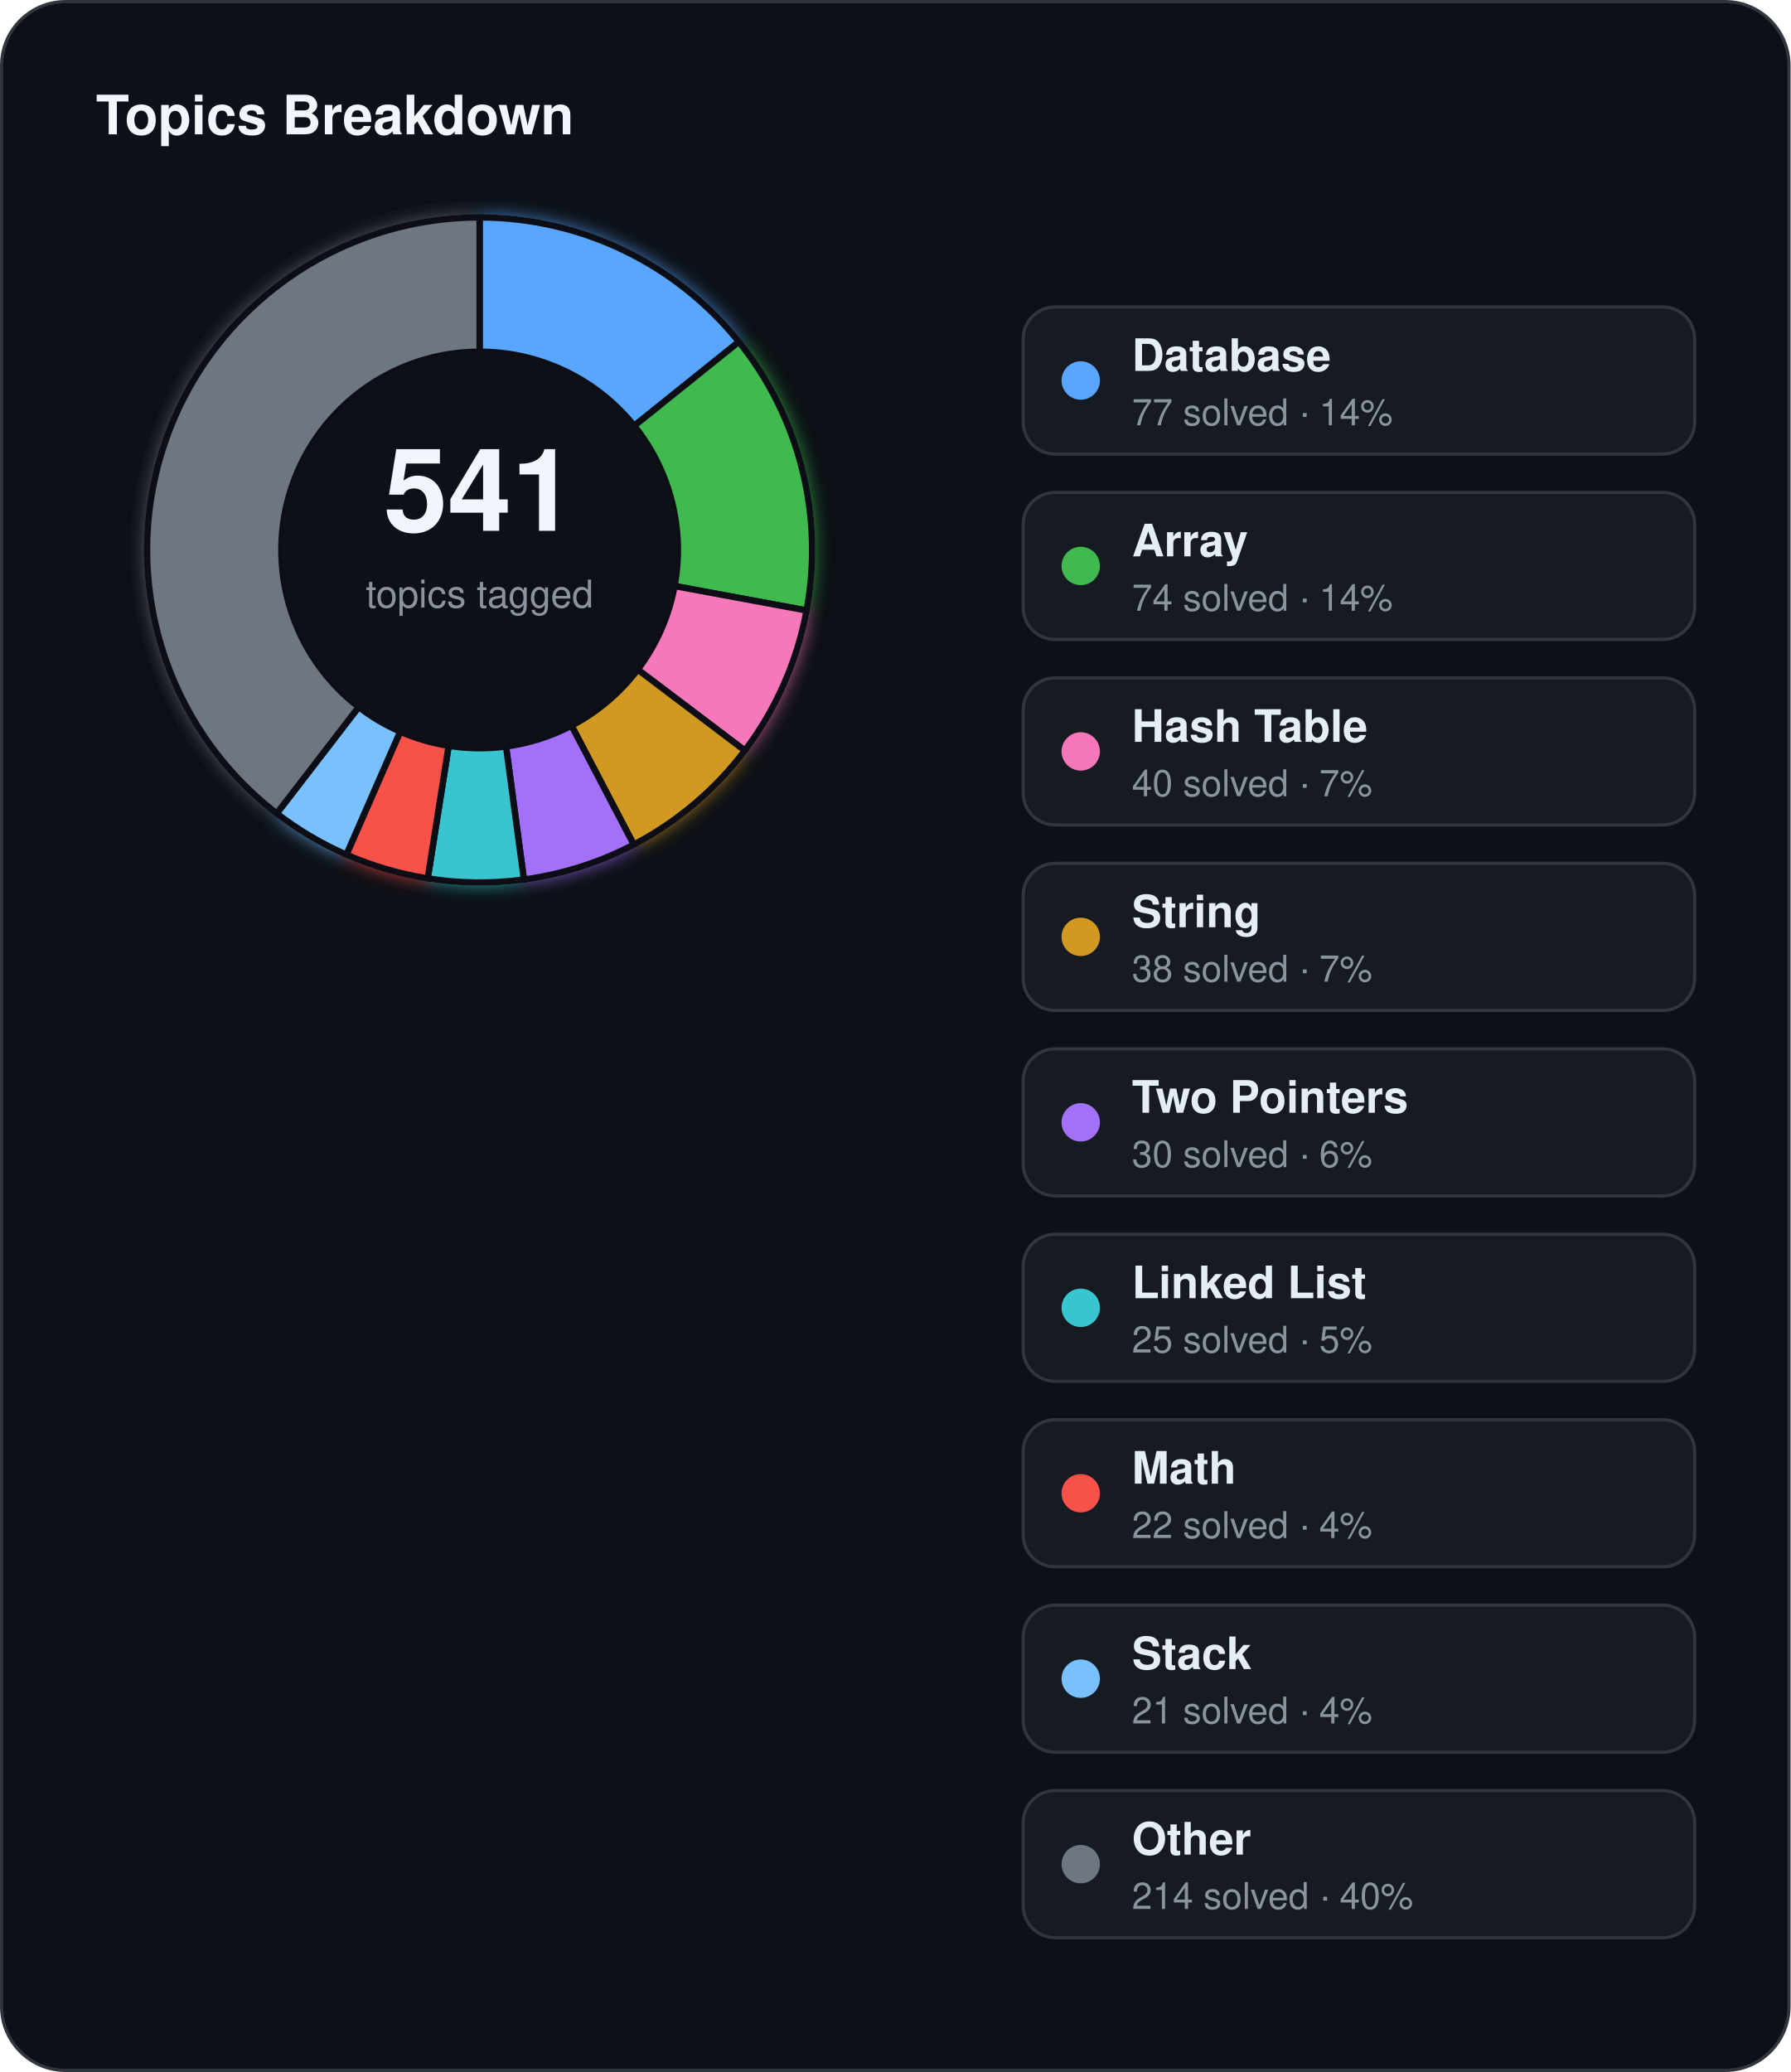
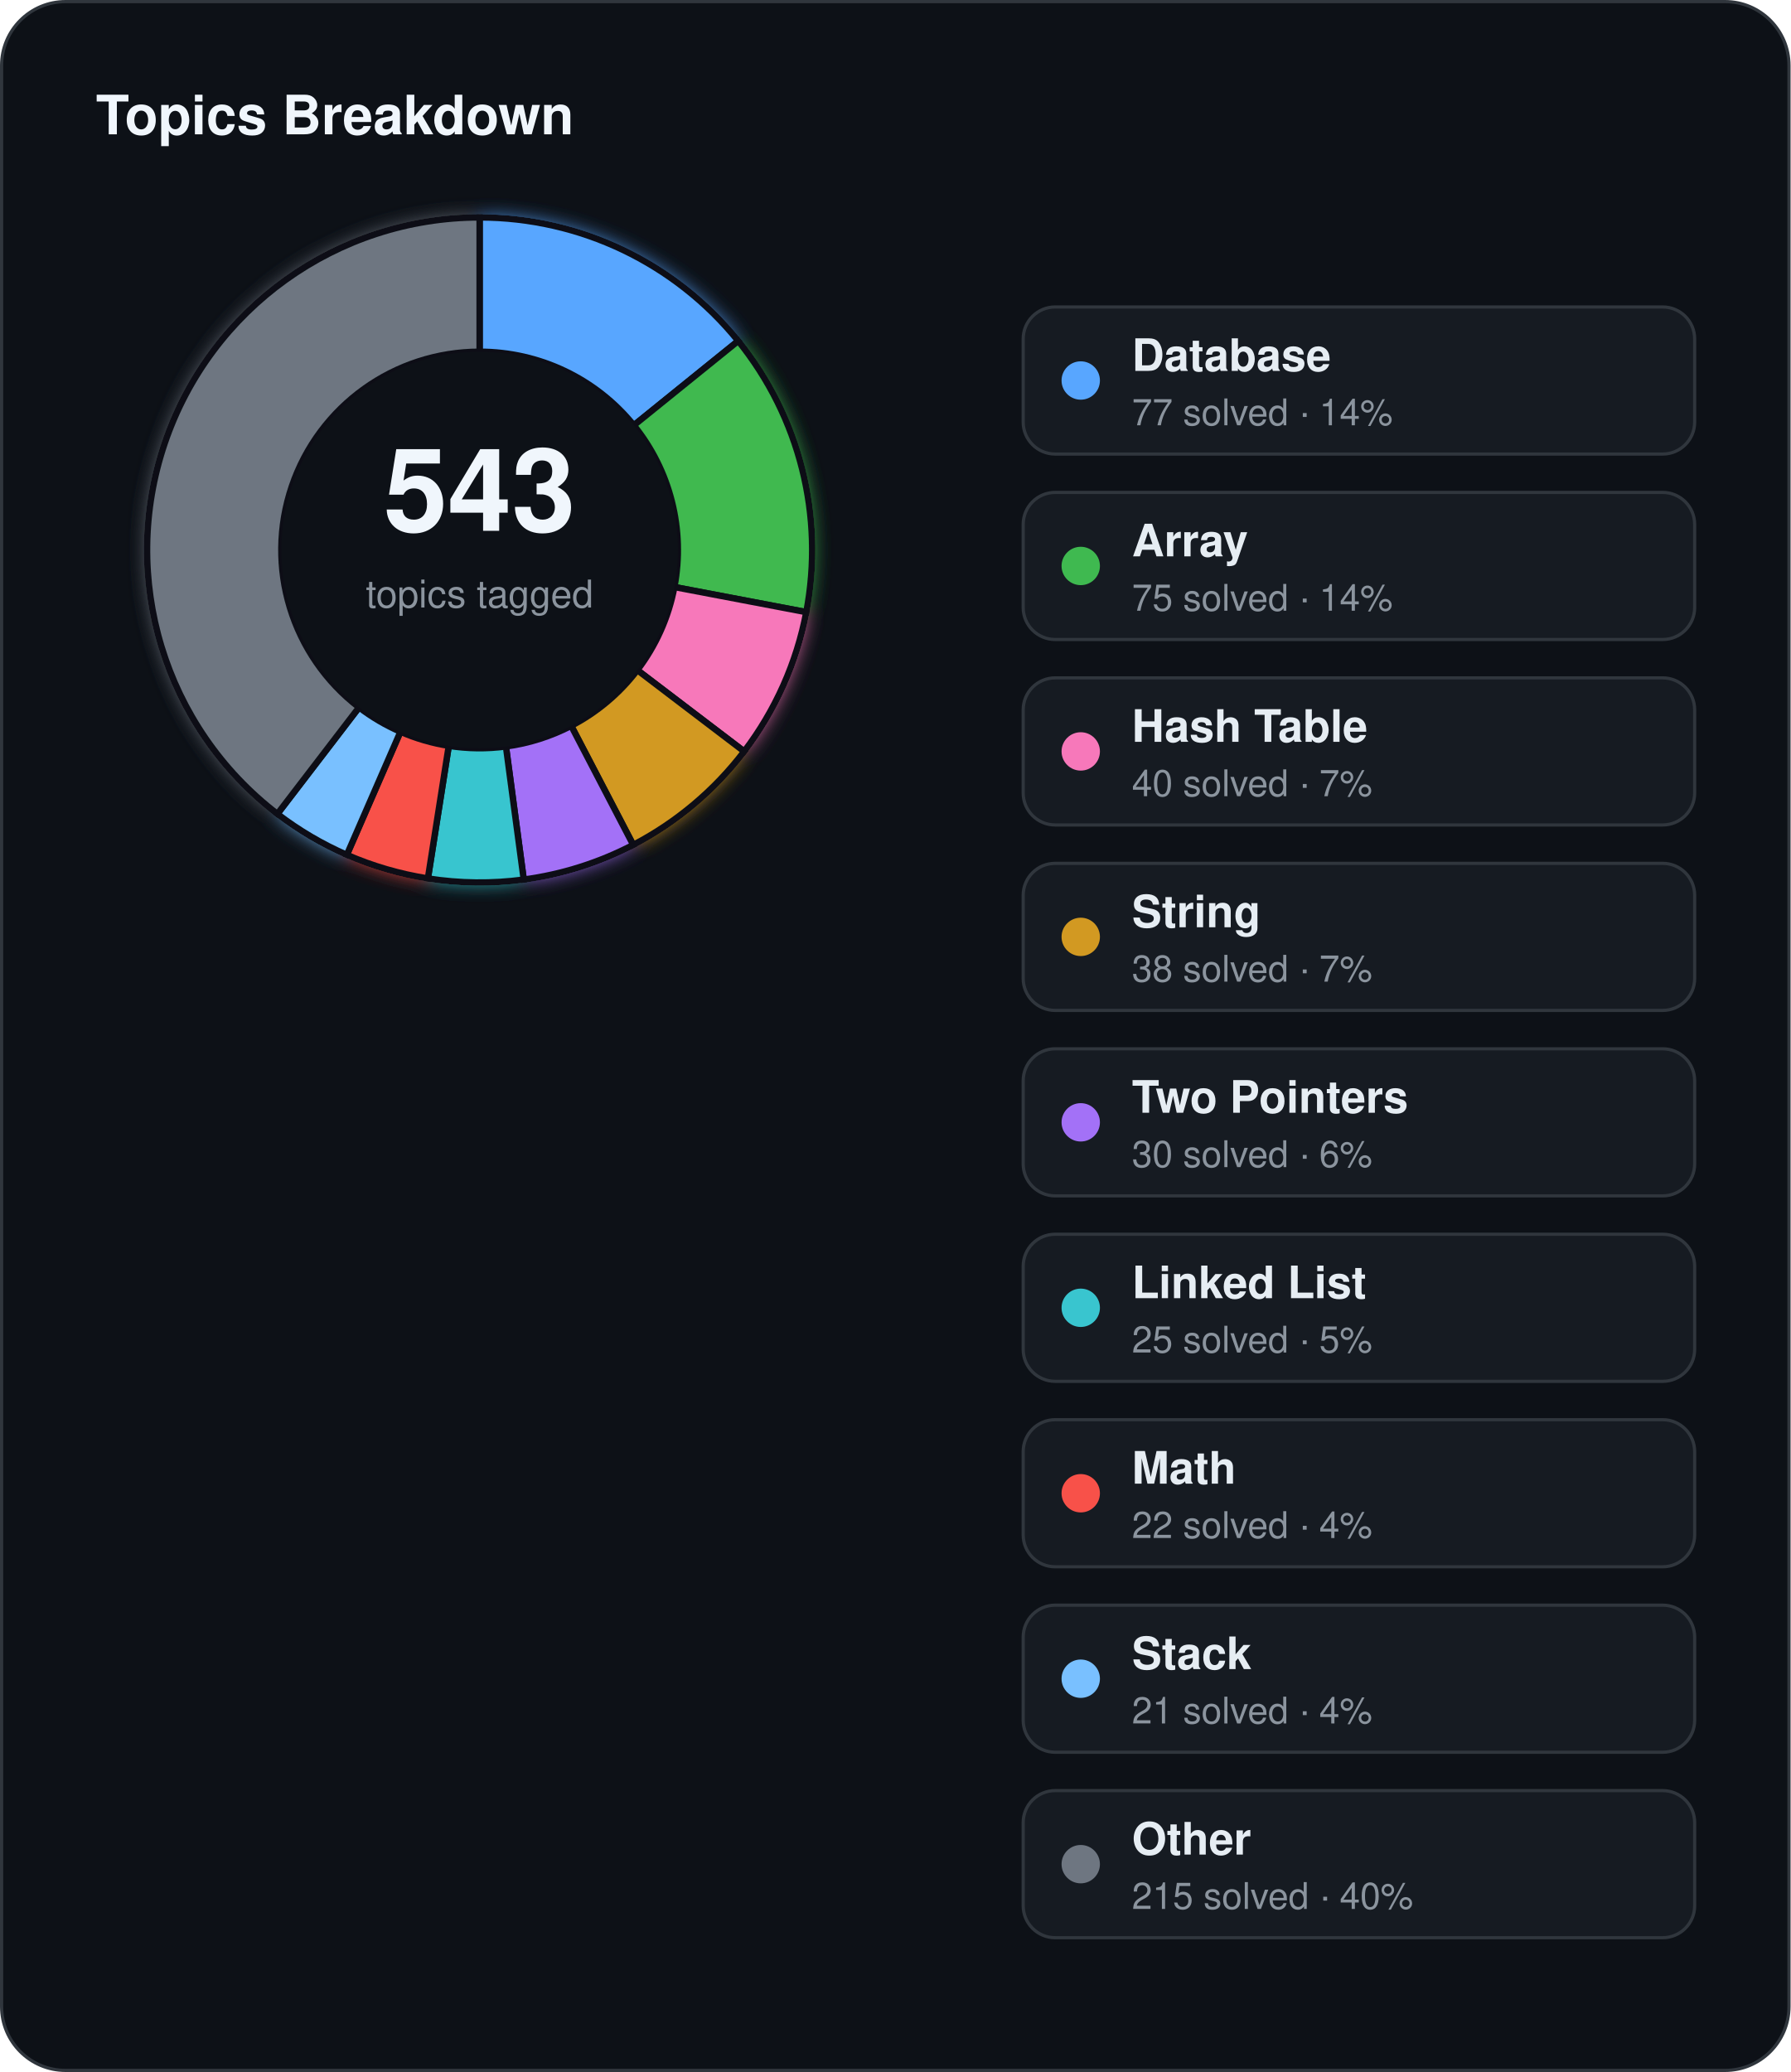
<svg xmlns="http://www.w3.org/2000/svg" width="560" height="648" viewBox="0 0 560 648">
  <defs>
    <filter id="topics-glow" x="-60%" y="-60%" width="220%" height="220%">
      <feGaussianBlur stdDeviation="3" result="blur" />
      <feMerge>
        <feMergeNode in="blur" />
        <feMergeNode in="SourceGraphic" />
      </feMerge>
    </filter>
  </defs>
  <rect x="0.5" y="0.5" width="559" height="647" rx="20" fill="#0d1117" stroke="#30363d" stroke-width="1" />
  <text x="30" y="42" fill="#f0f6fc" font-family="Segoe UI, Helvetica, Arial, sans-serif" font-size="17" font-weight="700">Topics Breakdown</text>
  <g filter="url(#topics-glow)">
-     <path d="M 150.00,68.00 A 104,104 0 0 1 231.09,106.89 L 198.35,133.18 A 62,62 0 0 0 150.00,110.00 Z" fill="#58a6ff" stroke="#0d1117" stroke-width="2" />
-     <path d="M 231.09,106.89 A 104,104 0 0 1 252.26,190.92 L 210.97,183.28 A 62,62 0 0 0 198.35,133.18 Z" fill="#3fb950" stroke="#0d1117" stroke-width="2" />
-     <path d="M 252.26,190.92 A 104,104 0 0 1 232.95,234.73 L 199.45,209.40 A 62,62 0 0 0 210.97,183.28 Z" fill="#f778ba" stroke="#0d1117" stroke-width="2" />
-     <path d="M 232.95,234.73 A 104,104 0 0 1 198.21,264.15 L 178.74,226.94 A 62,62 0 0 0 199.45,209.40 Z" fill="#d29922" stroke="#0d1117" stroke-width="2" />
-     <path d="M 198.21,264.15 A 104,104 0 0 1 163.85,275.07 L 158.26,233.45 A 62,62 0 0 0 178.74,226.94 Z" fill="#a371f7" stroke="#0d1117" stroke-width="2" />
-     <path d="M 163.85,275.07 A 104,104 0 0 1 133.76,274.72 L 140.32,233.24 A 62,62 0 0 0 158.26,233.45 Z" fill="#39c5cf" stroke="#0d1117" stroke-width="2" />
-     <path d="M 133.76,274.72 A 104,104 0 0 1 108.33,267.29 L 125.16,228.80 A 62,62 0 0 0 140.32,233.24 Z" fill="#f85149" stroke="#0d1117" stroke-width="2" />
-     <path d="M 108.33,267.29 A 104,104 0 0 1 86.55,254.40 L 112.17,221.12 A 62,62 0 0 0 125.16,228.80 Z" fill="#79c0ff" stroke="#0d1117" stroke-width="2" />
-     <path d="M 86.55,254.40 A 104,104 0 0 1 150.00,68.00 L 150.00,110.00 A 62,62 0 0 0 112.17,221.12 Z" fill="#6e7681" stroke="#0d1117" stroke-width="2" />
+     <path d="M 150.00,68.00 A 104,104 0 0 1 230.88,106.62 L 198.22,133.02 A 62,62 0 0 0 150.00,110.00 Z" fill="#58a6ff" stroke="#0d1117" stroke-width="2" />
+     <path d="M 230.88,106.62 A 104,104 0 0 1 252.17,191.44 L 210.91,183.59 A 62,62 0 0 0 198.22,133.02 Z" fill="#3fb950" stroke="#0d1117" stroke-width="2" />
+     <path d="M 252.17,191.44 A 104,104 0 0 1 232.74,235.01 L 199.32,209.57 A 62,62 0 0 0 210.91,183.59 Z" fill="#f778ba" stroke="#0d1117" stroke-width="2" />
+     <path d="M 232.74,235.01 A 104,104 0 0 1 198.04,264.24 L 178.64,226.99 A 62,62 0 0 0 199.32,209.57 Z" fill="#d29922" stroke="#0d1117" stroke-width="2" />
+     <path d="M 198.04,264.24 A 104,104 0 0 1 163.80,275.08 L 158.23,233.45 A 62,62 0 0 0 178.64,226.99 Z" fill="#a371f7" stroke="#0d1117" stroke-width="2" />
+     <path d="M 163.80,275.08 A 104,104 0 0 1 133.82,274.73 L 140.35,233.25 A 62,62 0 0 0 158.23,233.45 Z" fill="#39c5cf" stroke="#0d1117" stroke-width="2" />
+     <path d="M 133.82,274.73 A 104,104 0 0 1 108.47,267.35 L 125.24,228.84 A 62,62 0 0 0 140.35,233.25 Z" fill="#f85149" stroke="#0d1117" stroke-width="2" />
+     <path d="M 108.47,267.35 A 104,104 0 0 1 86.75,254.55 L 112.29,221.22 A 62,62 0 0 0 125.24,228.84 Z" fill="#79c0ff" stroke="#0d1117" stroke-width="2" />
+     <path d="M 86.75,254.55 A 104,104 0 0 1 150.00,68.00 L 150.00,110.00 A 62,62 0 0 0 112.29,221.22 Z" fill="#6e7681" stroke="#0d1117" stroke-width="2" />
  </g>
  <circle cx="150" cy="172" r="62" fill="#0d1117" />
-   <text x="150" y="166" text-anchor="middle" fill="#f0f6fc" font-family="Segoe UI, Helvetica, Arial, sans-serif" font-size="36" font-weight="700">541</text>
+   <text x="150" y="166" text-anchor="middle" fill="#f0f6fc" font-family="Segoe UI, Helvetica, Arial, sans-serif" font-size="36" font-weight="700">543</text>
  <text x="150" y="190" text-anchor="middle" fill="#8b949e" font-family="Segoe UI, Helvetica, Arial, sans-serif" font-size="12">topics tagged</text>
  <rect x="320" y="96" width="210" height="46" rx="10" fill="#161b22" stroke="#30363d" stroke-width="1" />
  <circle cx="338" cy="119" r="6" fill="#58a6ff" />
  <text x="354" y="116" fill="#e6edf3" font-family="Segoe UI, Helvetica, Arial, sans-serif" font-size="14" font-weight="600">Database</text>
  <text x="354" y="133" fill="#8b949e" font-family="Segoe UI, Helvetica, Arial, sans-serif" font-size="11.5">77 solved · 14%</text>
  <rect x="320" y="154" width="210" height="46" rx="10" fill="#161b22" stroke="#30363d" stroke-width="1" />
  <circle cx="338" cy="177" r="6" fill="#3fb950" />
  <text x="354" y="174" fill="#e6edf3" font-family="Segoe UI, Helvetica, Arial, sans-serif" font-size="14" font-weight="600">Array</text>
-   <text x="354" y="191" fill="#8b949e" font-family="Segoe UI, Helvetica, Arial, sans-serif" font-size="11.5">74 solved · 14%</text>
+   <text x="354" y="191" fill="#8b949e" font-family="Segoe UI, Helvetica, Arial, sans-serif" font-size="11.5">75 solved · 14%</text>
  <rect x="320" y="212" width="210" height="46" rx="10" fill="#161b22" stroke="#30363d" stroke-width="1" />
  <circle cx="338" cy="235" r="6" fill="#f778ba" />
  <text x="354" y="232" fill="#e6edf3" font-family="Segoe UI, Helvetica, Arial, sans-serif" font-size="14" font-weight="600">Hash Table</text>
  <text x="354" y="249" fill="#8b949e" font-family="Segoe UI, Helvetica, Arial, sans-serif" font-size="11.5">40 solved · 7%</text>
  <rect x="320" y="270" width="210" height="46" rx="10" fill="#161b22" stroke="#30363d" stroke-width="1" />
  <circle cx="338" cy="293" r="6" fill="#d29922" />
  <text x="354" y="290" fill="#e6edf3" font-family="Segoe UI, Helvetica, Arial, sans-serif" font-size="14" font-weight="600">String</text>
  <text x="354" y="307" fill="#8b949e" font-family="Segoe UI, Helvetica, Arial, sans-serif" font-size="11.5">38 solved · 7%</text>
  <rect x="320" y="328" width="210" height="46" rx="10" fill="#161b22" stroke="#30363d" stroke-width="1" />
  <circle cx="338" cy="351" r="6" fill="#a371f7" />
  <text x="354" y="348" fill="#e6edf3" font-family="Segoe UI, Helvetica, Arial, sans-serif" font-size="14" font-weight="600">Two Pointers</text>
  <text x="354" y="365" fill="#8b949e" font-family="Segoe UI, Helvetica, Arial, sans-serif" font-size="11.5">30 solved · 6%</text>
  <rect x="320" y="386" width="210" height="46" rx="10" fill="#161b22" stroke="#30363d" stroke-width="1" />
  <circle cx="338" cy="409" r="6" fill="#39c5cf" />
  <text x="354" y="406" fill="#e6edf3" font-family="Segoe UI, Helvetica, Arial, sans-serif" font-size="14" font-weight="600">Linked List</text>
  <text x="354" y="423" fill="#8b949e" font-family="Segoe UI, Helvetica, Arial, sans-serif" font-size="11.5">25 solved · 5%</text>
  <rect x="320" y="444" width="210" height="46" rx="10" fill="#161b22" stroke="#30363d" stroke-width="1" />
  <circle cx="338" cy="467" r="6" fill="#f85149" />
  <text x="354" y="464" fill="#e6edf3" font-family="Segoe UI, Helvetica, Arial, sans-serif" font-size="14" font-weight="600">Math</text>
  <text x="354" y="481" fill="#8b949e" font-family="Segoe UI, Helvetica, Arial, sans-serif" font-size="11.5">22 solved · 4%</text>
  <rect x="320" y="502" width="210" height="46" rx="10" fill="#161b22" stroke="#30363d" stroke-width="1" />
  <circle cx="338" cy="525" r="6" fill="#79c0ff" />
  <text x="354" y="522" fill="#e6edf3" font-family="Segoe UI, Helvetica, Arial, sans-serif" font-size="14" font-weight="600">Stack</text>
  <text x="354" y="539" fill="#8b949e" font-family="Segoe UI, Helvetica, Arial, sans-serif" font-size="11.5">21 solved · 4%</text>
  <rect x="320" y="560" width="210" height="46" rx="10" fill="#161b22" stroke="#30363d" stroke-width="1" />
  <circle cx="338" cy="583" r="6" fill="#6e7681" />
  <text x="354" y="580" fill="#e6edf3" font-family="Segoe UI, Helvetica, Arial, sans-serif" font-size="14" font-weight="600">Other</text>
-   <text x="354" y="597" fill="#8b949e" font-family="Segoe UI, Helvetica, Arial, sans-serif" font-size="11.5">214 solved · 40%</text>
+   <text x="354" y="597" fill="#8b949e" font-family="Segoe UI, Helvetica, Arial, sans-serif" font-size="11.5">215 solved · 40%</text>
</svg>
